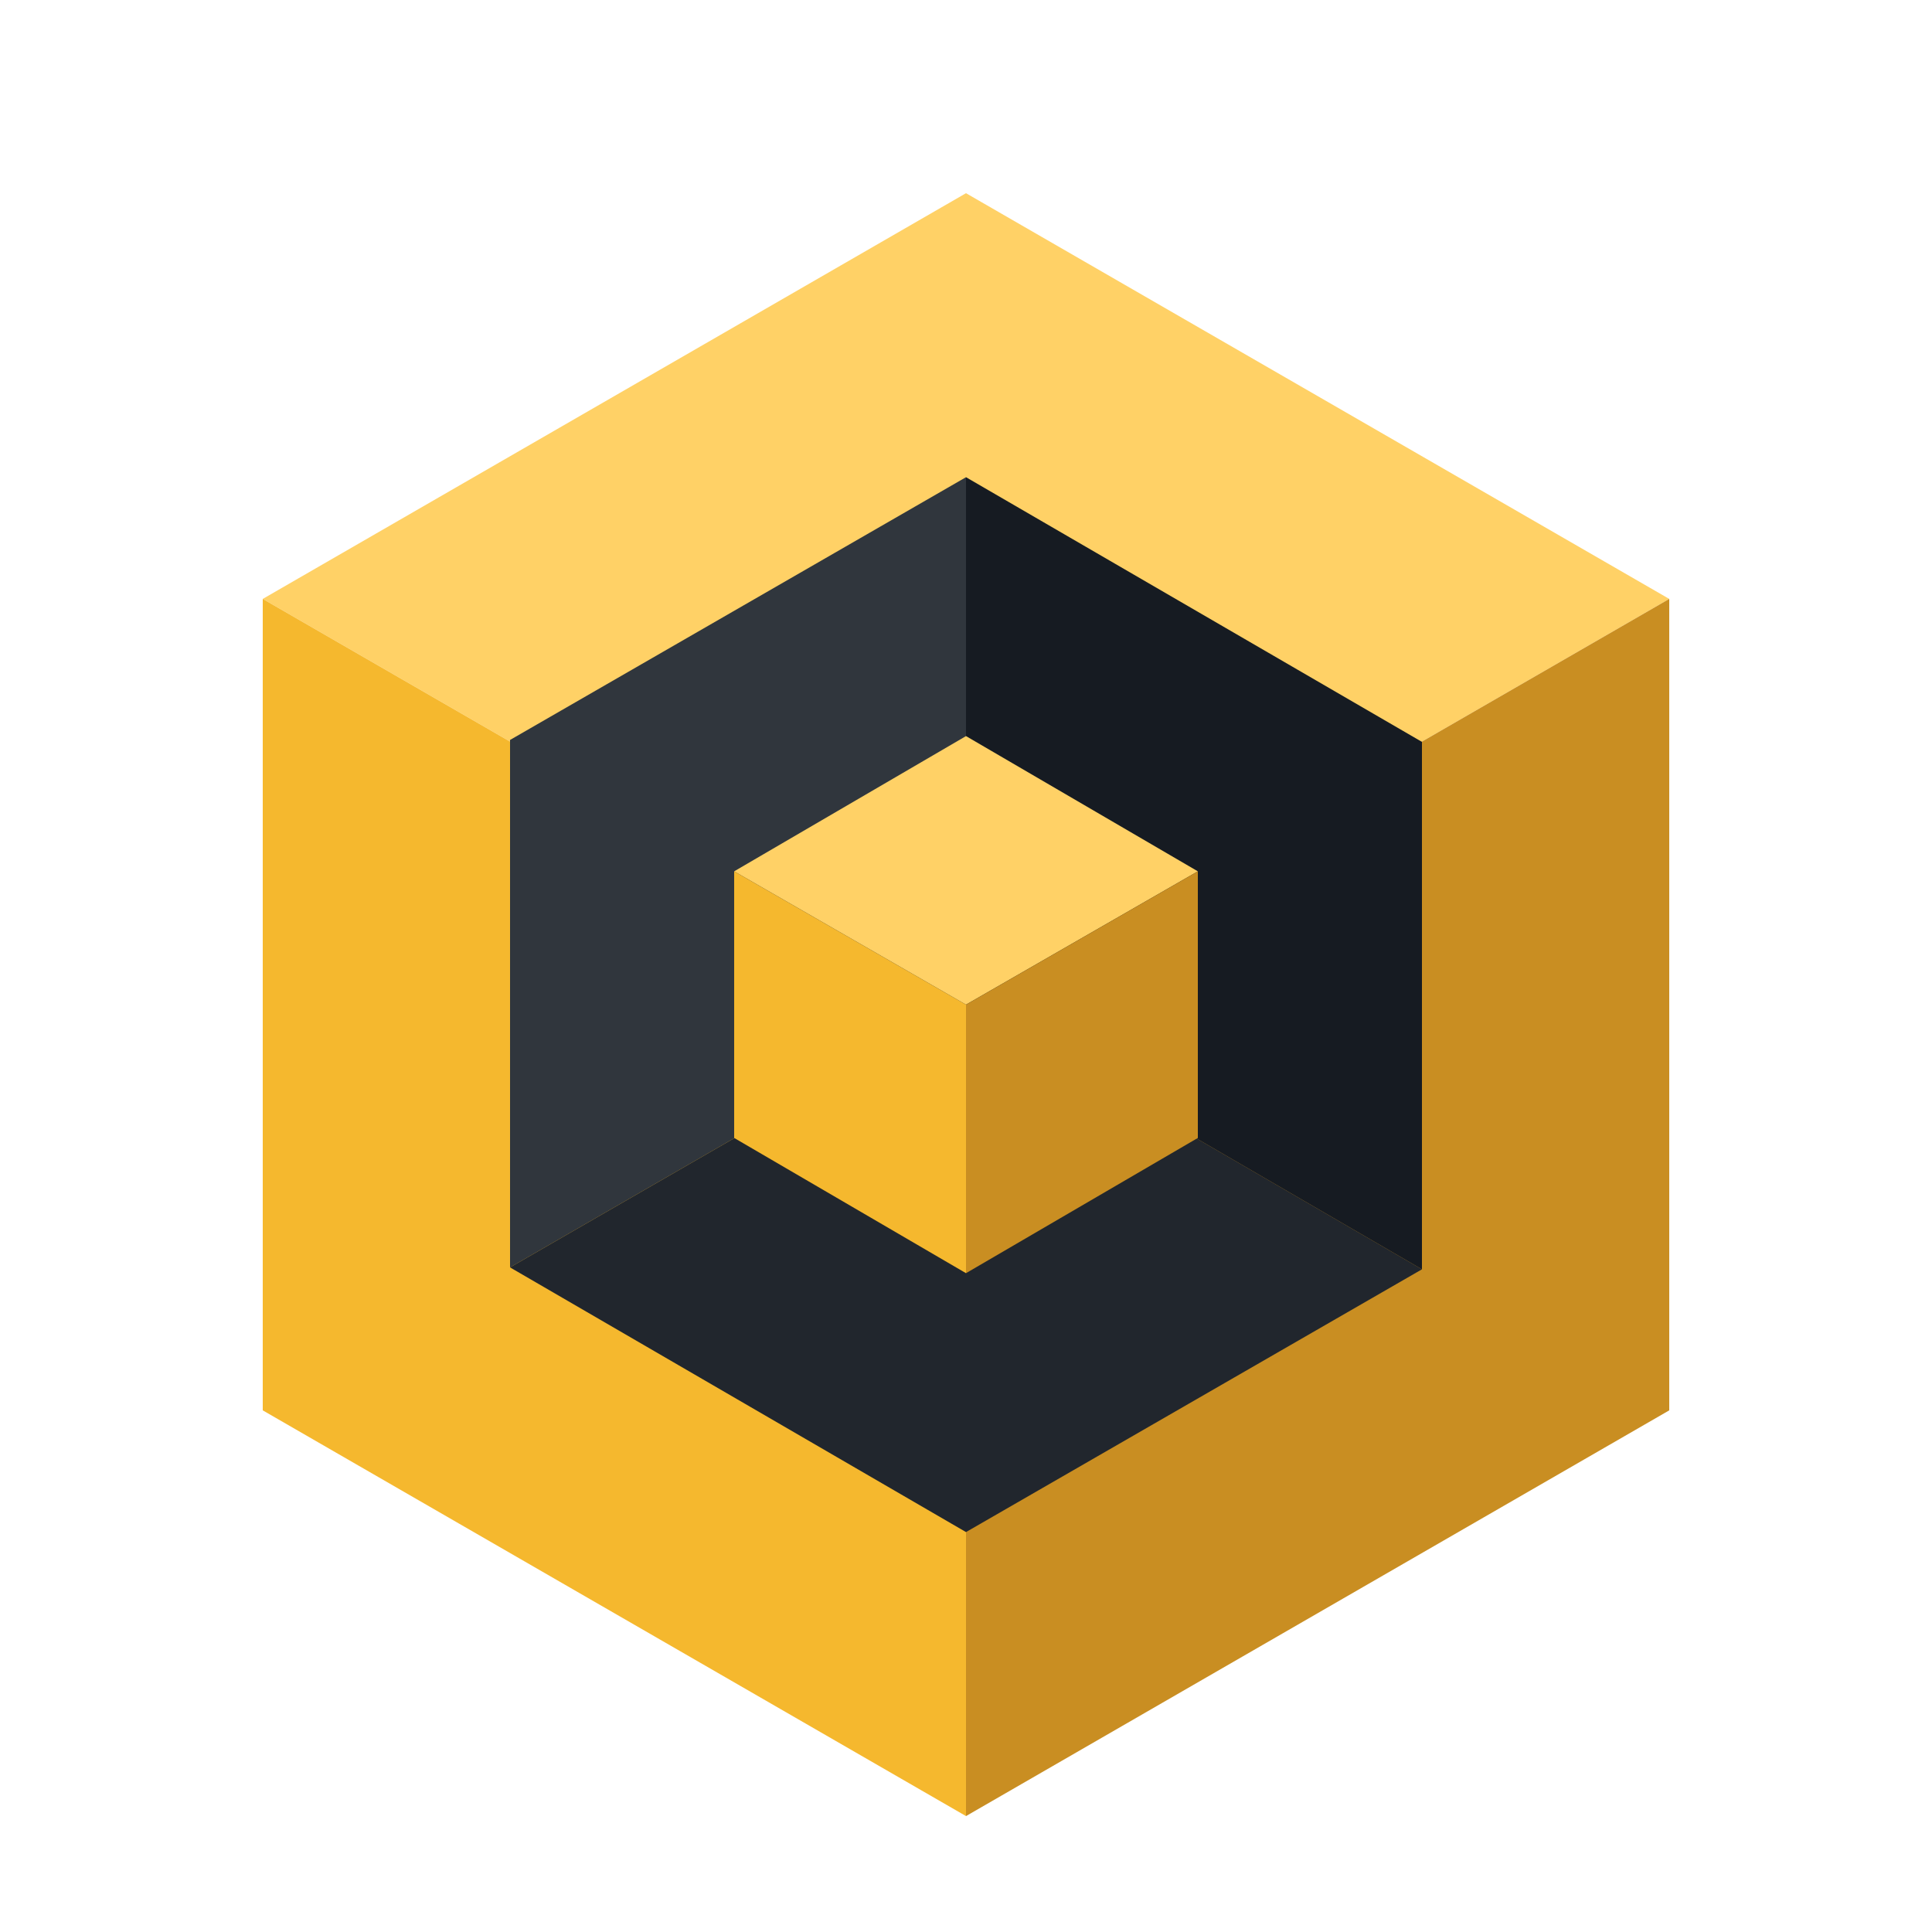
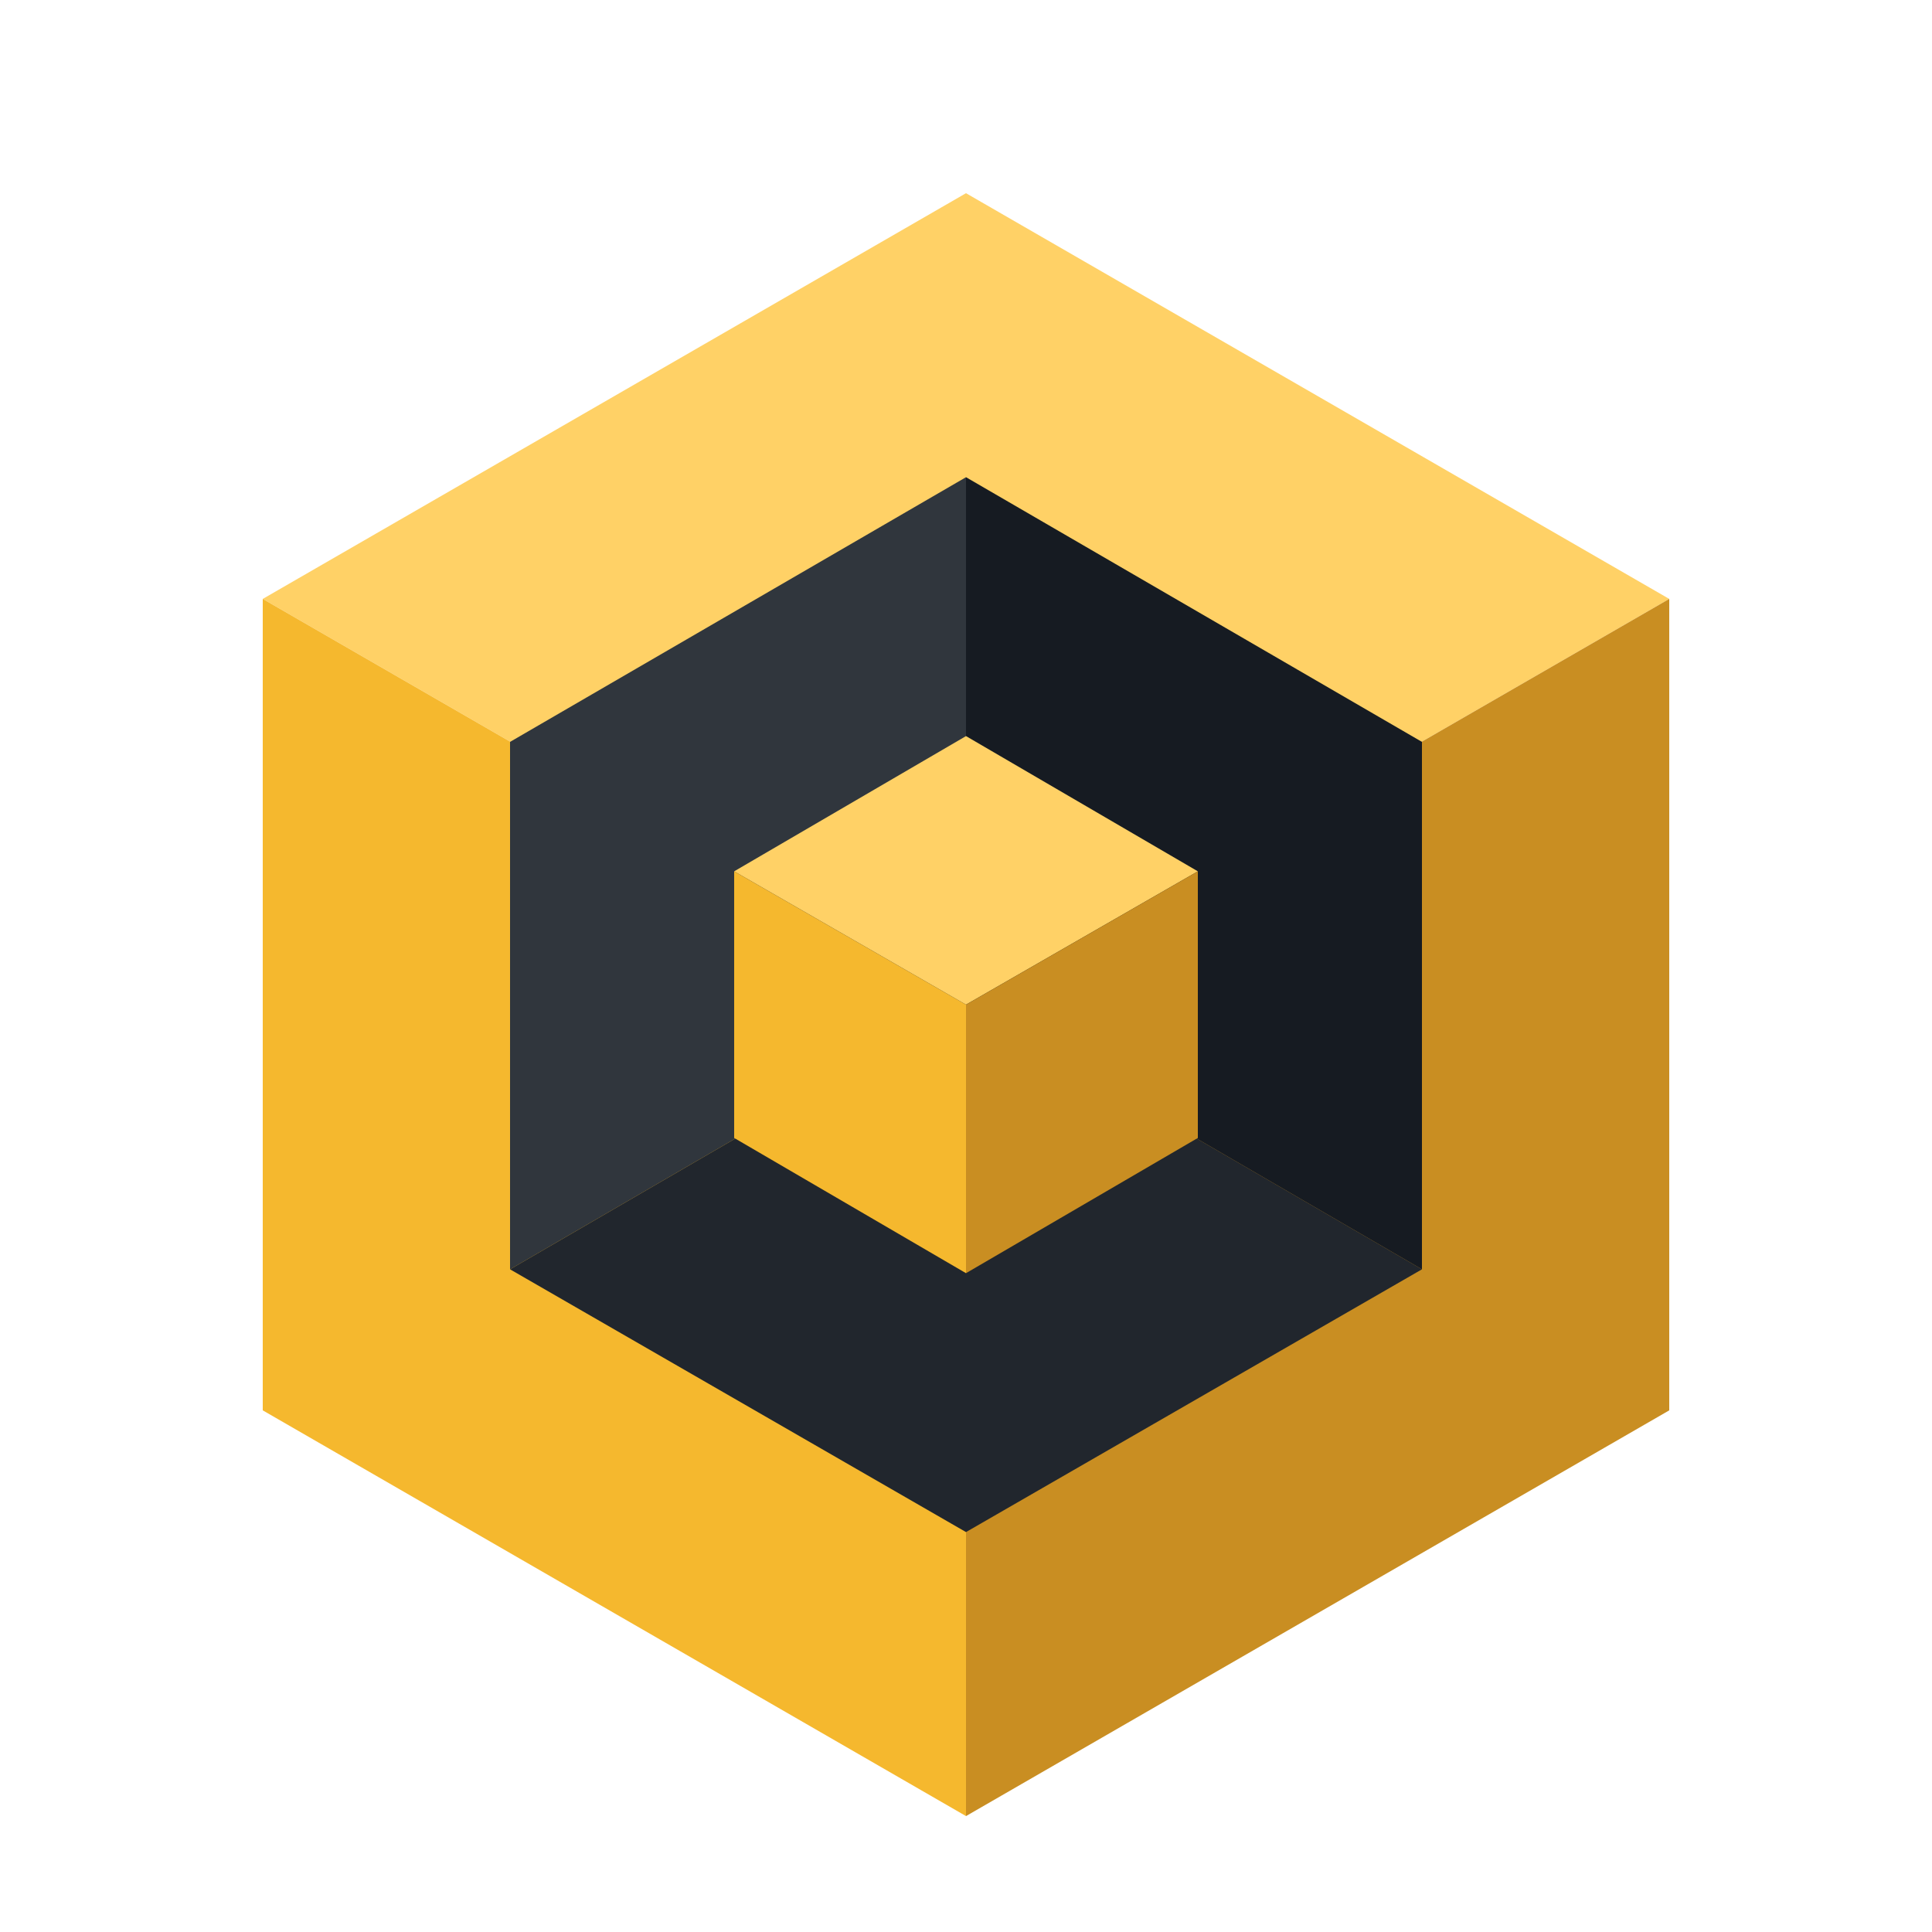
<svg xmlns="http://www.w3.org/2000/svg" id="Layer_1" version="1.1" viewBox="0 0 100 100">
  <defs>
-     <style>.st0{fill:#f5b82e}.st3{fill:#c98e22}.st5{fill:#ffd166}</style>
+     <style>
+       .st0 {
+         fill: #f5b82e;
+       }
+ 
+       .st1 {
+         fill: #30363d;
+       }
+ 
+       .st2 {
+         fill: #161b22;
+       }
+ 
+       .st3 {
+         fill: #c98e22;
+       }
+ 
+       .st4 {
+         fill: #21262d;
+       }
+ 
+       .st5 {
+         fill: #ffd166;
+       }
+     </style>
  </defs>
-   <path d="M13.6 31 50 52l36.4-21L50 10z" class="st5" />
-   <path d="M50 94V52L13.6 31v42z" class="st0" />
-   <path d="M50 94V52l36.4-21v42z" class="st3" />
-   <path d="M26.4 65.6 50 52V24.7L26.4 38.3z" style="fill:#30363d" />
-   <path d="M73.6 65.7 50 52 26.4 65.6 50 79.3z" style="fill:#21262d" />
-   <path d="M73.6 65.7 50 52V24.7l23.6 13.7z" style="fill:#161b22" />
-   <path d="M38 45.1 50 52l12-6.9-12-7z" class="st5" />
-   <path d="M50 65.9V52l-12-6.9v13.8z" class="st0" />
-   <path d="M50 65.9V52l12-6.9v13.8z" class="st3" />
+   <g>
+     <polygon class="st5" points="13.6 31 50 52 86.4 31 50 10 13.6 31" />
+     <polygon class="st0" points="50 94 50 52 13.6 31 13.6 73 50 94" />
+     <polygon class="st3" points="50 94 50 52 86.4 31 86.4 73 50 94" />
+   </g>
+   <g>
+     <polygon class="st1" points="26.4 65.7 50 52 50 24.7 26.4 38.4 26.4 65.7" />
+     <polygon class="st4" points="73.6 65.7 50 52 26.4 65.7 50 79.3 73.6 65.7" />
+     <polygon class="st2" points="73.6 65.7 50 52 50 24.7 73.6 38.4 73.6 65.7" />
+   </g>
+   <g>
+     <polygon class="st5" points="38 45.1 50 52 62 45.1 50 38.1 38 45.1" />
+     <polygon class="st0" points="50 65.9 50 52 38 45.1 38 58.9 50 65.9" />
+     <polygon class="st3" points="50 65.9 50 52 62 45.1 62 58.9 50 65.9" />
+   </g>
</svg>
